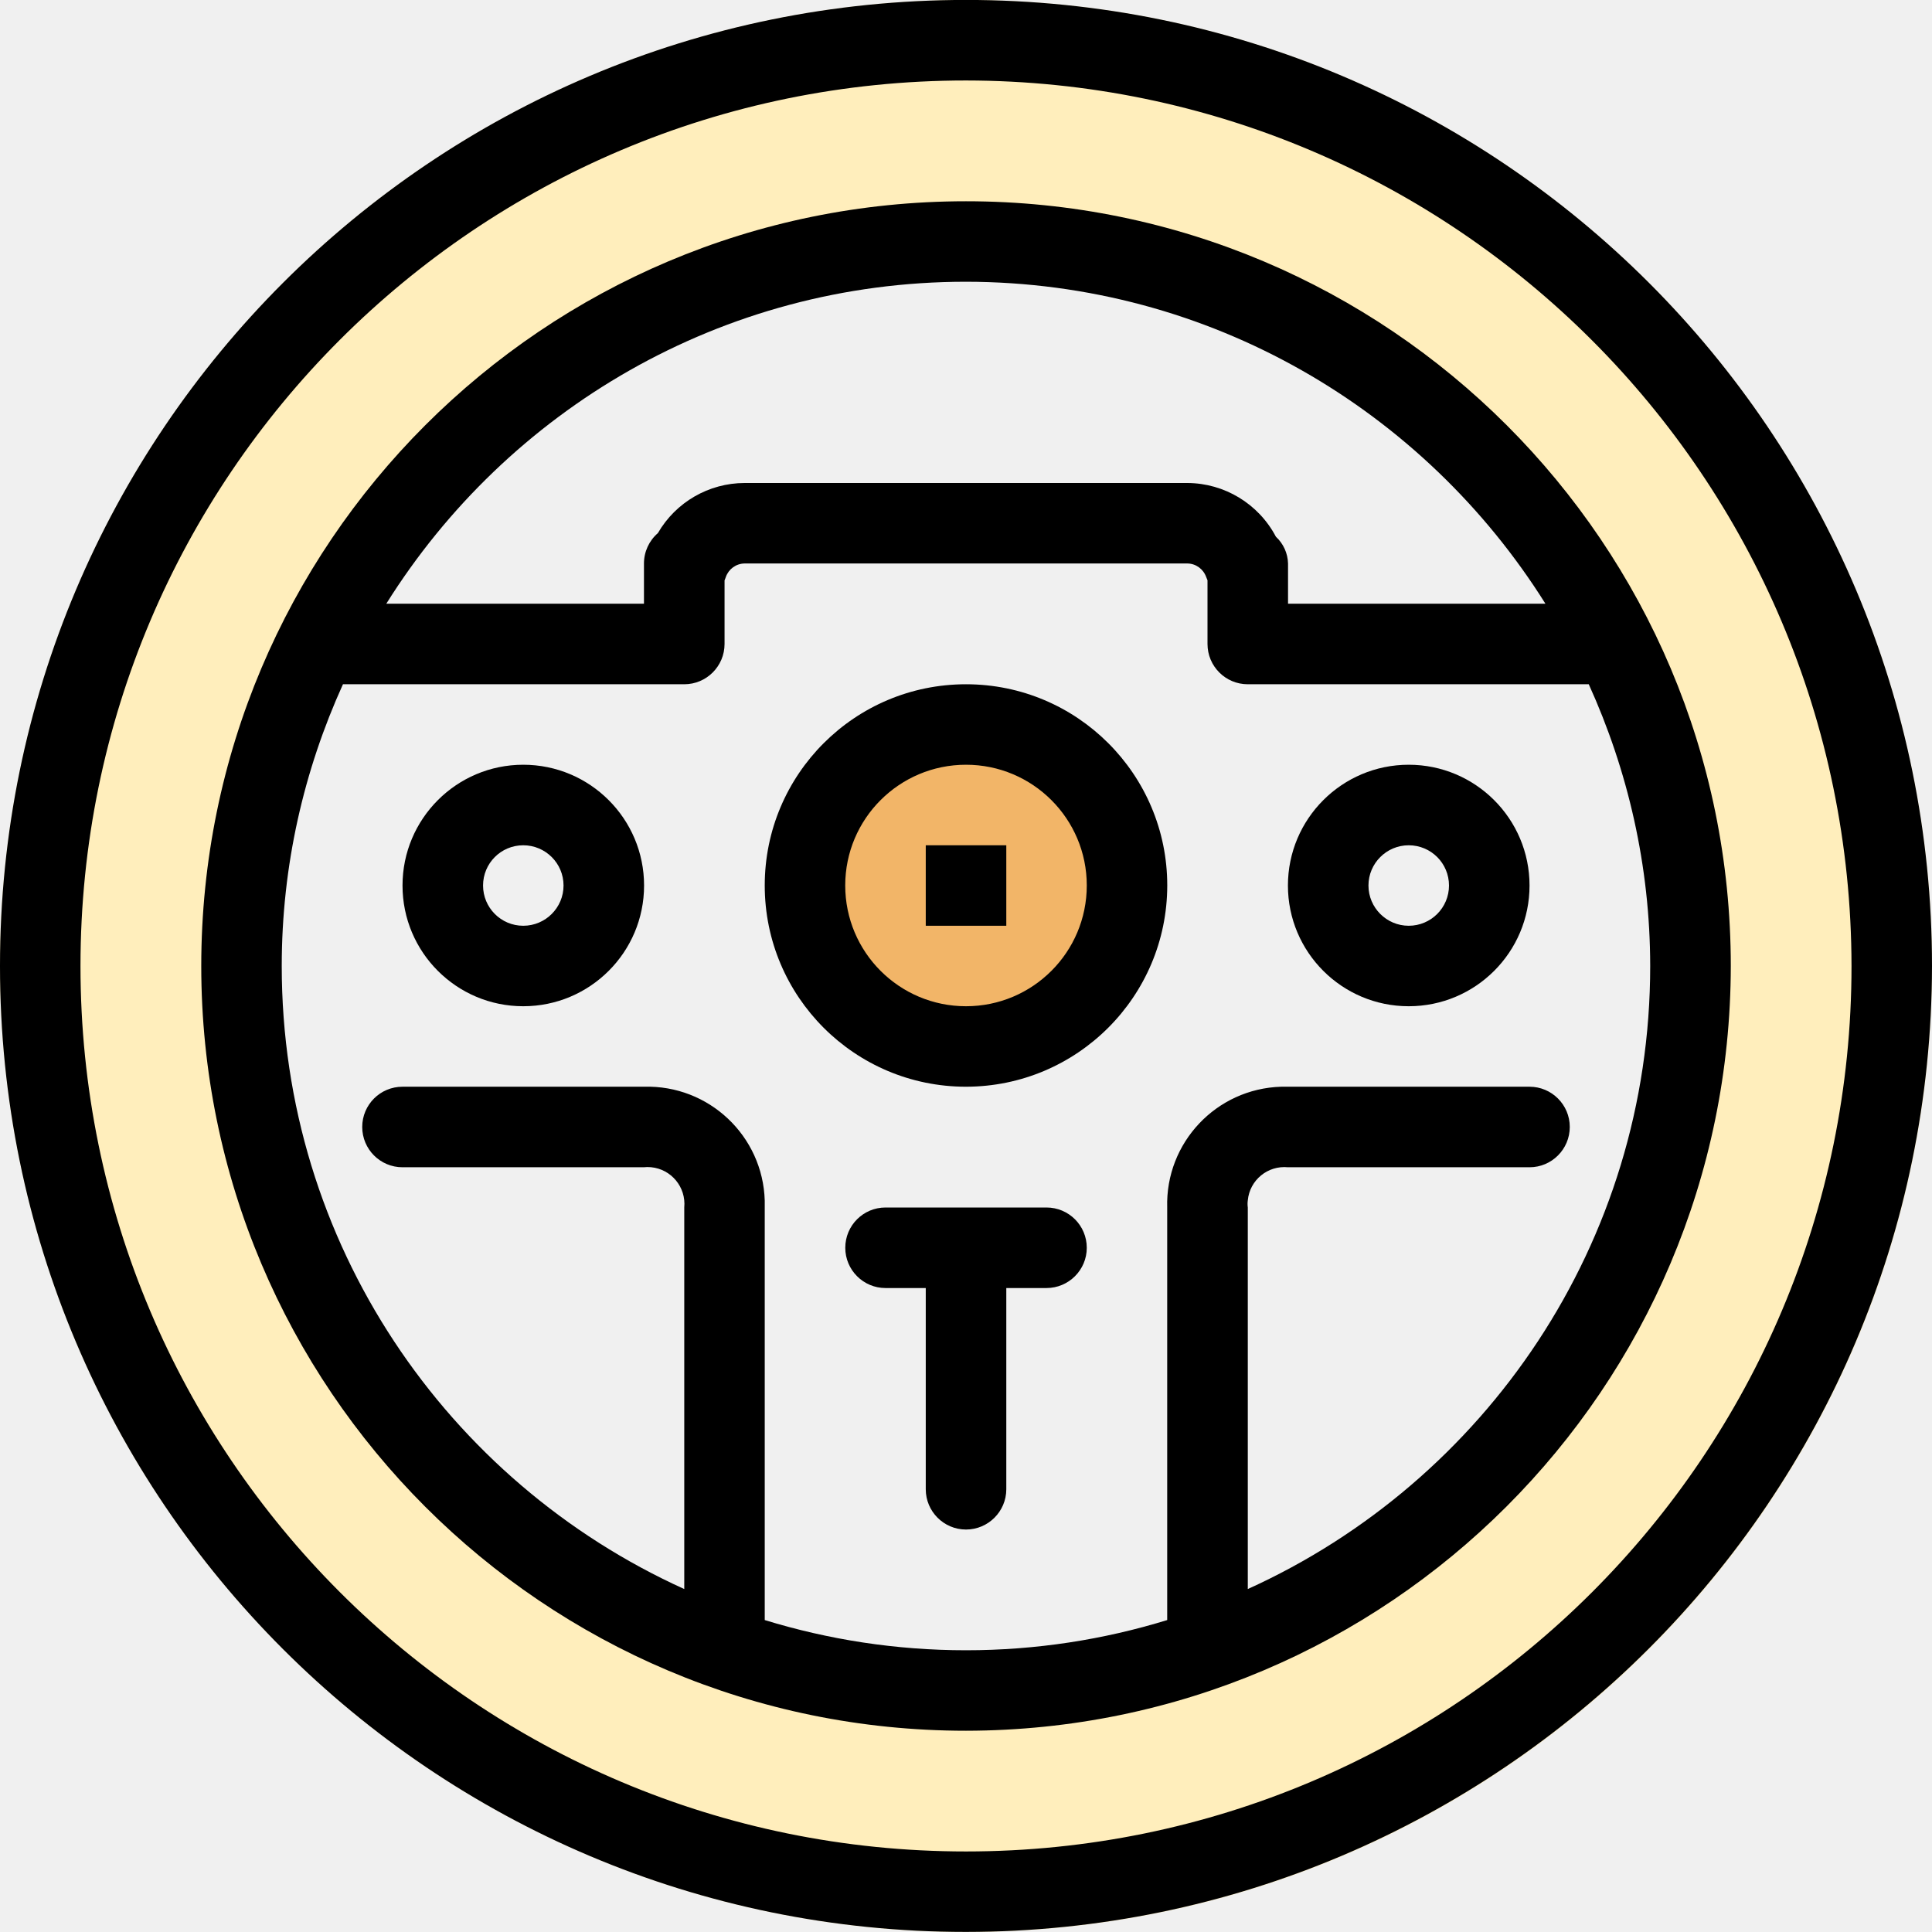
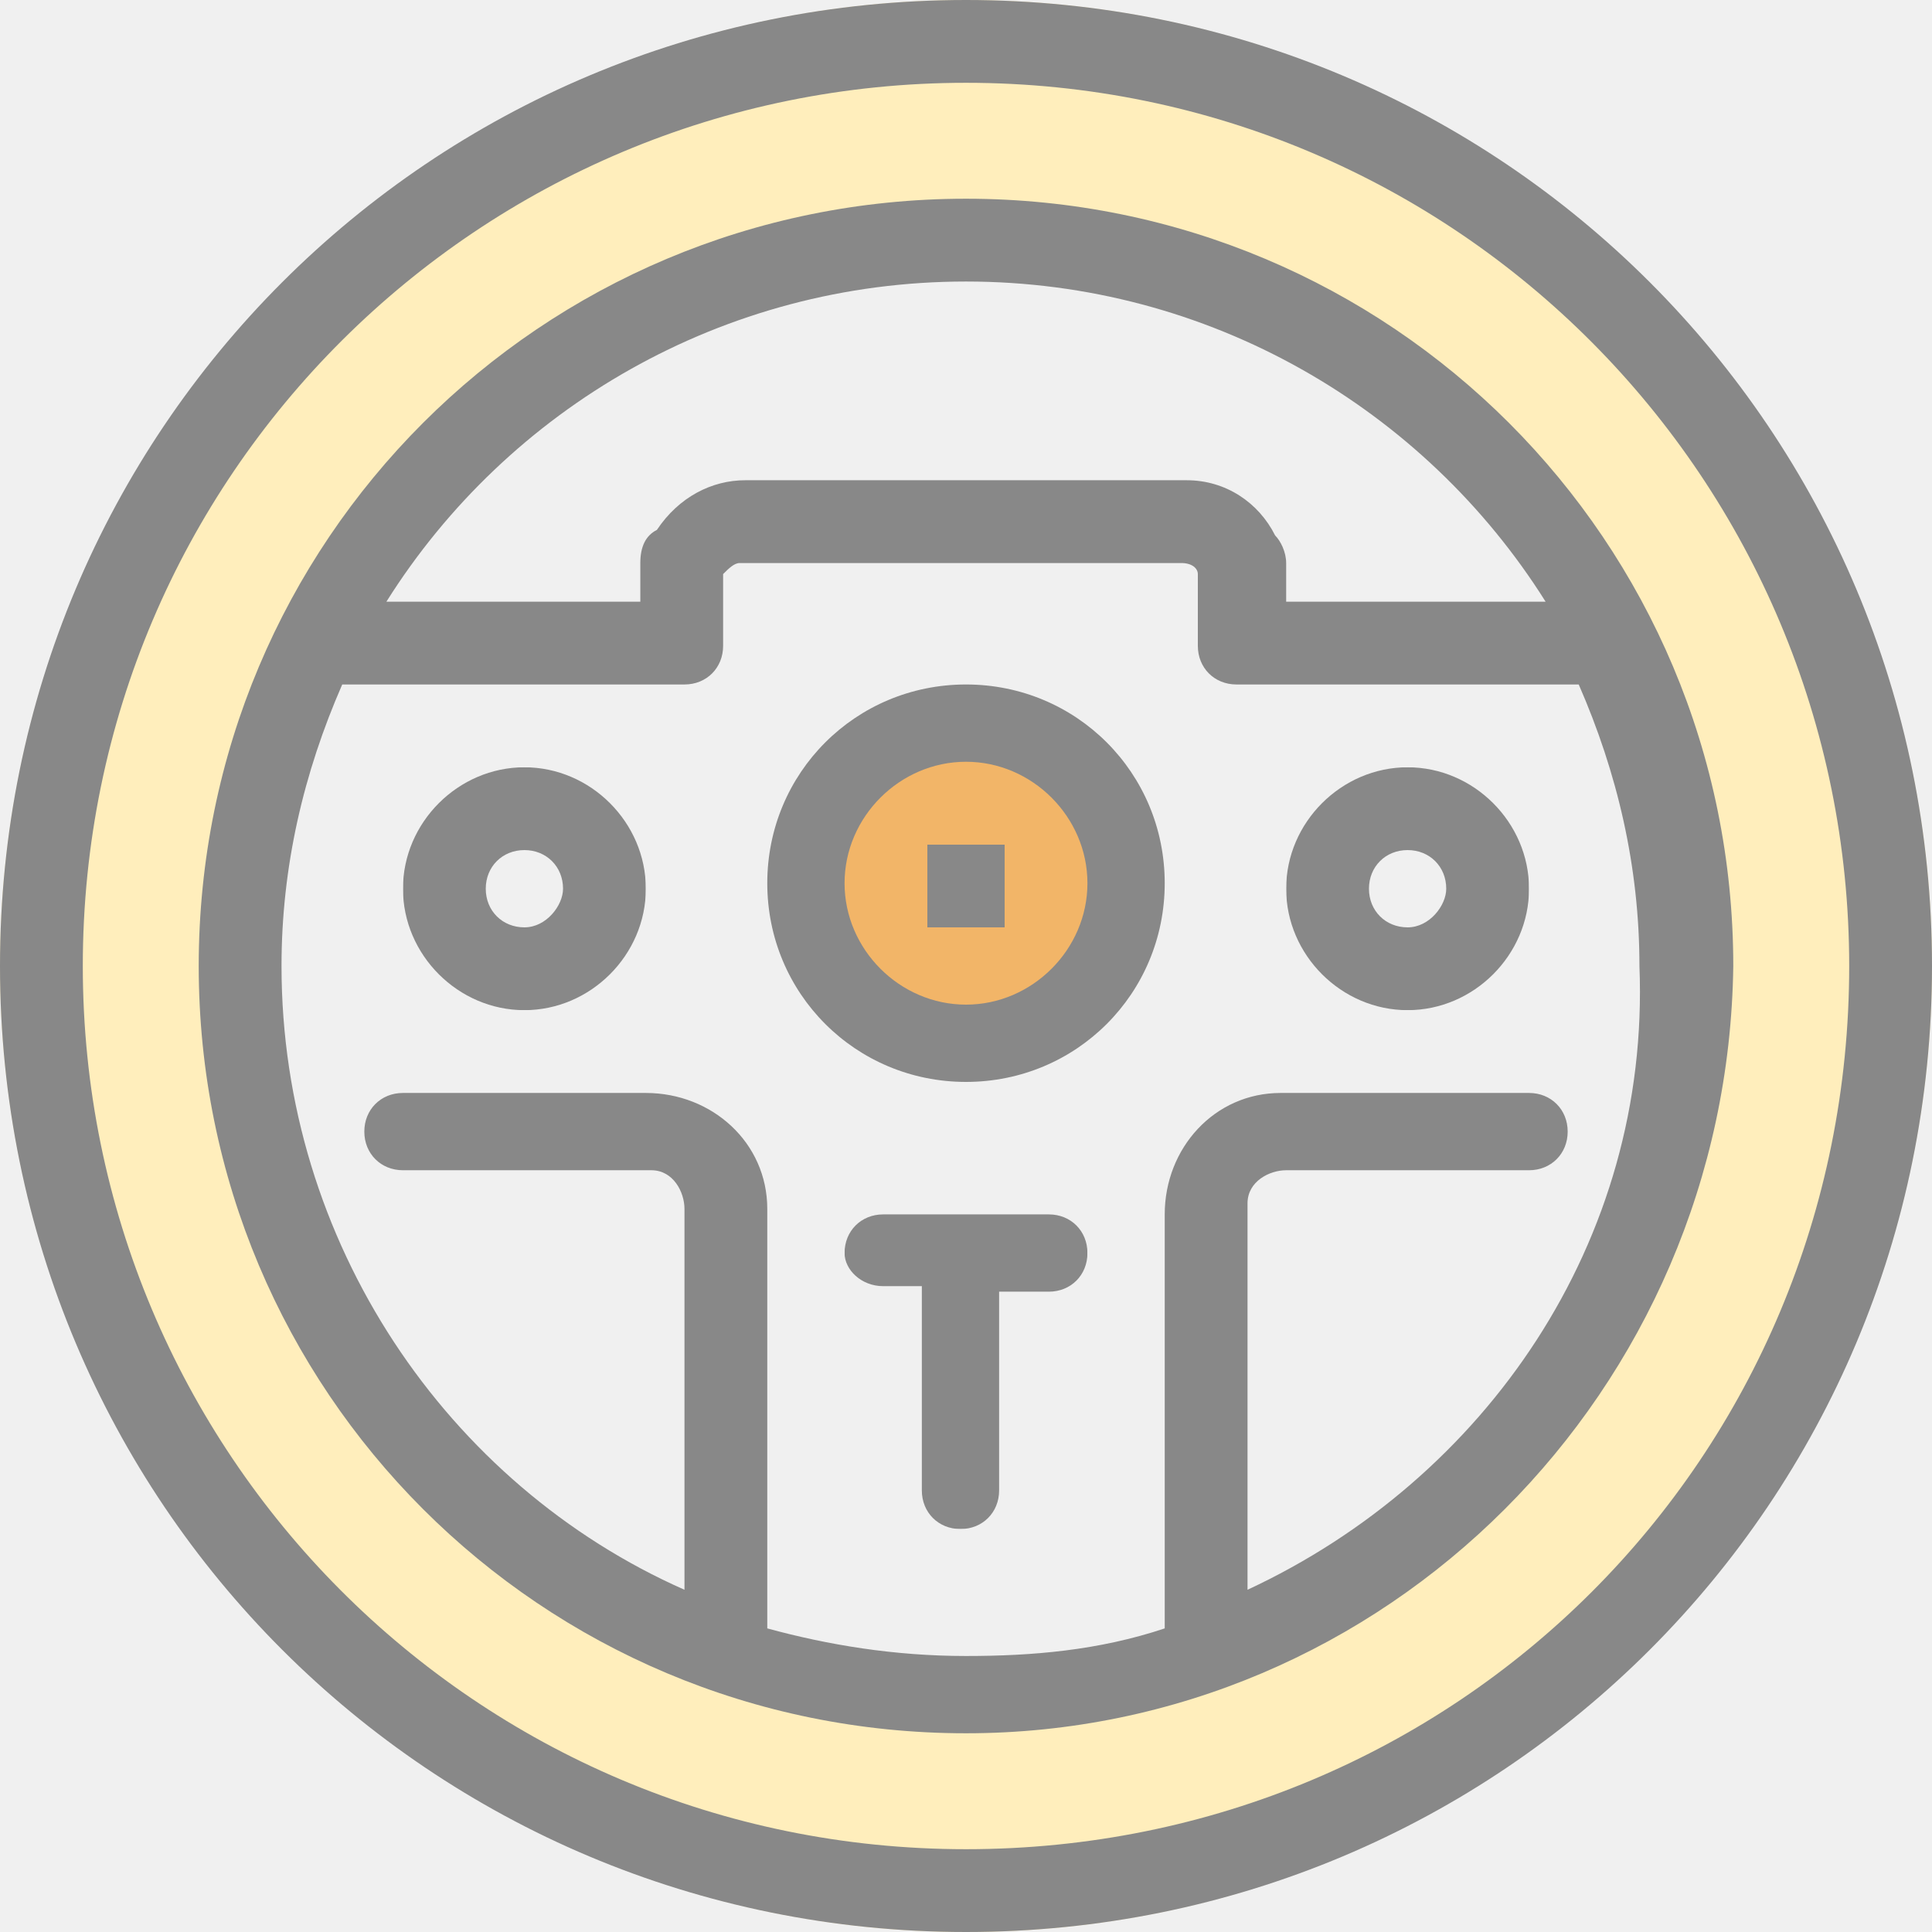
- <svg xmlns="http://www.w3.org/2000/svg" xmlns:xlink="http://www.w3.org/1999/xlink" width="35px" height="35px" viewBox="0 0 35 35" version="1.1">
-   <defs>
-     <polygon id="path-1" points="0 0 35 0 35 34.999 0 34.999" />
-     <polygon id="path-3" points="0 35 35 35 35 0 0 0" />
-     <polygon id="path-5" points="0 35 35 35 35 0 0 0" />
-     <polygon id="path-7" points="0 35 35 35 35 0 0 0" />
-     <polygon id="path-9" points="0 35 35 35 35 0 0 0" />
-   </defs>
-   <g id="Page-1" stroke="none" stroke-width="1" fill="none" fill-rule="evenodd">
+ <svg xmlns="http://www.w3.org/2000/svg" version="1.1" id="Слой_1" x="0px" y="0px" viewBox="0 0 35 35" style="enable-background:new 0 0 35 35;" xml:space="preserve">
+   <style type="text/css">
+ 	.st0{fill:#F2B568;}
+ 	.st1{fill:none;stroke:#FFEEBC;stroke-width:4;}
+ 	.st2{filter:url(#Adobe_OpacityMaskFilter);}
+ 	.st3{fill:#FFFFFF;}
+ 	.st4{mask:url(#mask-2);fill:#888888;}
+ 	.st5{fill:#888888;}
+ 	.st6{filter:url(#Adobe_OpacityMaskFilter_1_);}
+ 	.st7{mask:url(#mask-4);fill:#888888;}
+ 	.st8{filter:url(#Adobe_OpacityMaskFilter_2_);}
+ 	.st9{mask:url(#mask-6);fill:#888888;}
+ 	.st10{filter:url(#Adobe_OpacityMaskFilter_3_);}
+ 	.st11{mask:url(#mask-8);fill:#888888;}
+ 	.st12{filter:url(#Adobe_OpacityMaskFilter_4_);}
+ 	.st13{mask:url(#mask-10);fill:#888888;}
+ </style>
+   <g id="Page-1">
    <g id="Group">
-       <circle id="Oval-2" fill="#F2B568" fill-rule="nonzero" cx="18" cy="16" r="3" />
-       <circle id="Oval" stroke="#FFEEBC" stroke-width="4" fill-rule="nonzero" cx="17.5" cy="17.5" r="15.5" />
+       <circle id="Oval-2" class="st0" cx="18" cy="16" r="3" />
+       <circle id="Oval" class="st1" cx="17.5" cy="17.5" r="15.5" />
      <g id="cddar">
        <g id="Group-3">
          <g id="Fill-1-Clipped">
-             <mask id="mask-2" fill="white">
-               <use xlink:href="#path-1" />
+             <g id="path-1_1_">
+ 					</g>
+             <defs>
+               <filter id="Adobe_OpacityMaskFilter" filterUnits="userSpaceOnUse" x="0" y="0" width="35" height="35">
+                 <feColorMatrix type="matrix" values="1 0 0 0 0  0 1 0 0 0  0 0 1 0 0  0 0 0 1 0" />
+               </filter>
+             </defs>
+             <mask maskUnits="userSpaceOnUse" x="0" y="0" width="35" height="35" id="mask-2">
+               <g class="st2">
+                 <polygon id="path-1" class="st3" points="0,0 35,0 35,35 0,35        " />
+               </g>
            </mask>
-             <g id="path-1" />
-             <path d="M17.5,33.541 C8.641,33.541 1.458,26.36 1.458,17.5 C1.458,8.64 8.641,1.458 17.5,1.458 C26.355,1.468 33.531,8.645 33.542,17.5 C33.542,26.36 26.359,33.541 17.5,33.541 M17.5,-0.001 C7.835,-0.001 0,7.835 0,17.5 C0,27.166 7.835,34.999 17.5,34.999 C27.16,34.989 34.988,27.16 35,17.5 C35,7.835 27.165,-0.001 17.5,-0.001" id="Fill-1" fill="#000000" fill-rule="nonzero" mask="url(#mask-2)" />
+             <path id="Fill-1" class="st4" d="M17.5,33.5c-8.9,0-16-7.2-16-16c0-8.9,7.2-16,16-16c8.9,0,16,7.2,16,16       C33.5,26.4,26.4,33.5,17.5,33.5 M17.5,0C7.8,0,0,7.8,0,17.5C0,27.2,7.8,35,17.5,35C27.2,35,35,27.2,35,17.5       C35,7.8,27.2,0,17.5,0" />
          </g>
        </g>
-         <path d="M22.605,28.787 L22.605,21.875 C22.599,21.831 22.599,21.788 22.605,21.745 C22.64,21.378 22.966,21.11 23.334,21.146 L27.709,21.146 C28.111,21.146 28.438,20.819 28.438,20.416 C28.438,20.014 28.111,19.687 27.709,19.687 L23.334,19.687 C23.291,19.686 23.25,19.686 23.209,19.687 C22.035,19.722 21.111,20.701 21.145,21.875 L21.145,29.349 C19.994,29.703 18.77,29.896 17.5,29.896 C16.23,29.896 15.007,29.703 13.854,29.349 L13.854,21.875 C13.855,21.833 13.855,21.792 13.854,21.75 C13.82,20.577 12.841,19.653 11.666,19.687 L7.292,19.687 C6.888,19.687 6.562,20.014 6.562,20.416 C6.562,20.819 6.888,21.146 7.292,21.146 L11.659,21.146 C11.704,21.141 11.748,21.141 11.793,21.145 C12.162,21.18 12.431,21.507 12.396,21.875 L12.396,28.787 C8.098,26.841 5.104,22.524 5.104,17.5 C5.104,15.678 5.506,13.954 6.213,12.396 L12.396,12.396 C12.799,12.396 13.126,12.069 13.126,11.666 L13.126,10.513 C13.134,10.493 13.143,10.473 13.149,10.453 C13.2,10.308 13.335,10.21 13.489,10.208 L21.511,10.208 C21.665,10.21 21.799,10.308 21.851,10.453 C21.858,10.473 21.866,10.493 21.875,10.512 L21.875,11.666 C21.875,12.069 22.201,12.396 22.605,12.396 L28.782,12.396 C29.489,13.954 29.893,15.678 29.895,17.5 C29.895,22.524 26.901,26.841 22.605,28.787 M17.5,5.104 C21.93,5.109 25.805,7.442 27.997,10.937 L23.334,10.937 L23.334,10.208 C23.329,10.023 23.25,9.849 23.114,9.723 C22.8,9.127 22.183,8.753 21.511,8.75 L13.489,8.75 C12.841,8.751 12.243,9.097 11.918,9.658 C11.758,9.796 11.666,9.997 11.666,10.208 L11.666,10.937 L6.998,10.937 C9.188,7.438 13.068,5.104 17.5,5.104 M17.5,3.646 C9.848,3.646 3.646,9.849 3.646,17.5 C3.646,25.151 9.848,31.354 17.5,31.354 C25.148,31.346 31.346,25.148 31.355,17.5 C31.355,9.849 25.151,3.646 17.5,3.646" id="Fill-4" fill="#000000" fill-rule="nonzero" />
-         <path d="M17.5,18.229 C16.292,18.229 15.312,17.25 15.312,16.041 C15.312,14.833 16.292,13.854 17.5,13.854 C18.708,13.854 19.688,14.833 19.688,16.041 C19.688,17.25 18.708,18.229 17.5,18.229 M17.5,12.396 C15.486,12.396 13.854,14.028 13.854,16.041 C13.854,18.055 15.486,19.687 17.5,19.687 C19.513,19.685 21.144,18.054 21.146,16.041 C21.146,14.028 19.514,12.396 17.5,12.396" id="Fill-6" fill="#000000" fill-rule="nonzero" />
+         <path id="Fill-4" class="st5" d="M22.6,28.8v-6.9c0,0,0-0.1,0-0.1c0-0.4,0.4-0.6,0.7-0.6h4.4c0.4,0,0.7-0.3,0.7-0.7     c0-0.4-0.3-0.7-0.7-0.7h-4.4c0,0-0.1,0-0.1,0c-1.2,0-2.1,1-2.1,2.2v7.5c-1.2,0.4-2.4,0.5-3.6,0.5c-1.3,0-2.5-0.2-3.6-0.5v-7.5     c0,0,0-0.1,0-0.1c0-1.2-1-2.1-2.2-2.1H7.3c-0.4,0-0.7,0.3-0.7,0.7c0,0.4,0.3,0.7,0.7,0.7h4.4c0,0,0.1,0,0.1,0     c0.4,0,0.6,0.4,0.6,0.7v6.9c-4.3-1.9-7.3-6.3-7.3-11.3c0-1.8,0.4-3.5,1.1-5.1h6.2c0.4,0,0.7-0.3,0.7-0.7v-1.2c0,0,0,0,0-0.1     c0.1-0.1,0.2-0.2,0.3-0.2h8c0.2,0,0.3,0.1,0.3,0.2c0,0,0,0,0,0.1v1.2c0,0.4,0.3,0.7,0.7,0.7h6.2c0.7,1.6,1.1,3.3,1.1,5.1     C29.9,22.5,26.9,26.8,22.6,28.8 M17.5,5.1c4.4,0,8.3,2.3,10.5,5.8h-4.7v-0.7c0-0.2-0.1-0.4-0.2-0.5c-0.3-0.6-0.9-1-1.6-1h-8     c-0.6,0-1.2,0.3-1.6,0.9c-0.2,0.1-0.3,0.3-0.3,0.6v0.7H7C9.2,7.4,13.1,5.1,17.5,5.1 M17.5,3.6C9.8,3.6,3.6,9.8,3.6,17.5     s6.2,13.9,13.9,13.9c7.6,0,13.8-6.2,13.9-13.9C31.4,9.8,25.2,3.6,17.5,3.6" />
+         <path id="Fill-6" class="st5" d="M17.5,18.2c-1.2,0-2.2-1-2.2-2.2c0-1.2,1-2.2,2.2-2.2s2.2,1,2.2,2.2     C19.7,17.2,18.7,18.2,17.5,18.2 M17.5,12.4c-2,0-3.6,1.6-3.6,3.6c0,2,1.6,3.6,3.6,3.6c2,0,3.6-1.6,3.6-3.6     C21.1,14,19.5,12.4,17.5,12.4" />
        <g id="Fill-8-Clipped">
-           <mask id="mask-4" fill="white">
-             <use xlink:href="#path-3" />
+           <g id="path-3_1_">
+ 				</g>
+           <defs>
+             <filter id="Adobe_OpacityMaskFilter_1_" filterUnits="userSpaceOnUse" x="16.8" y="15.3" width="1.5" height="1.5">
+               <feColorMatrix type="matrix" values="1 0 0 0 0  0 1 0 0 0  0 0 1 0 0  0 0 0 1 0" />
+             </filter>
+           </defs>
+           <mask maskUnits="userSpaceOnUse" x="16.8" y="15.3" width="1.5" height="1.5" id="mask-4">
+             <g class="st6">
+               <polygon id="path-3" class="st3" points="0,35 35,35 35,0 0,0       " />
+             </g>
          </mask>
-           <g id="path-3" />
-           <polygon id="Fill-8" fill="#000000" fill-rule="nonzero" mask="url(#mask-4)" points="16.771 16.771 18.23 16.771 18.23 15.313 16.771 15.313" />
+           <polygon id="Fill-8" class="st7" points="16.8,16.8 18.2,16.8 18.2,15.3 16.8,15.3     " />
        </g>
        <g id="Fill-10-Clipped">
-           <mask id="mask-6" fill="white">
-             <use xlink:href="#path-5" />
+           <g id="path-3_2_">
+ 				</g>
+           <defs>
+             <filter id="Adobe_OpacityMaskFilter_2_" filterUnits="userSpaceOnUse" x="15.3" y="21.9" width="4.4" height="5.8">
+               <feColorMatrix type="matrix" values="1 0 0 0 0  0 1 0 0 0  0 0 1 0 0  0 0 0 1 0" />
+             </filter>
+           </defs>
+           <mask maskUnits="userSpaceOnUse" x="15.3" y="21.9" width="4.4" height="5.8" id="mask-6">
+             <g class="st8">
+               <polygon id="path-5" class="st3" points="0,35 35,35 35,0 0,0       " />
+             </g>
          </mask>
-           <g id="path-3" />
-           <path d="M16.042,23.334 L16.771,23.334 L16.771,26.98 C16.771,27.381 17.098,27.709 17.5,27.709 C17.902,27.709 18.23,27.381 18.23,26.98 L18.23,23.334 L18.958,23.334 C19.361,23.334 19.688,23.006 19.688,22.605 C19.688,22.201 19.361,21.875 18.958,21.875 L16.042,21.875 C15.639,21.875 15.313,22.201 15.313,22.605 C15.313,23.006 15.639,23.334 16.042,23.334" id="Fill-10" fill="#000000" fill-rule="nonzero" mask="url(#mask-6)" />
+           <path id="Fill-10" class="st9" d="M16,23.3h0.7V27c0,0.4,0.3,0.7,0.7,0.7s0.7-0.3,0.7-0.7v-3.6H19c0.4,0,0.7-0.3,0.7-0.7      c0-0.4-0.3-0.7-0.7-0.7H16c-0.4,0-0.7,0.3-0.7,0.7C15.3,23,15.6,23.3,16,23.3" />
        </g>
        <g id="Fill-11-Clipped">
-           <mask id="mask-8" fill="white">
-             <use xlink:href="#path-7" />
+           <g id="path-3_3_">
+ 				</g>
+           <defs>
+             <filter id="Adobe_OpacityMaskFilter_3_" filterUnits="userSpaceOnUse" x="23.3" y="13.9" width="4.4" height="4.4">
+               <feColorMatrix type="matrix" values="1 0 0 0 0  0 1 0 0 0  0 0 1 0 0  0 0 0 1 0" />
+             </filter>
+           </defs>
+           <mask maskUnits="userSpaceOnUse" x="23.3" y="13.9" width="4.4" height="4.4" id="mask-8">
+             <g class="st10">
+               <polygon id="path-7" class="st3" points="0,35 35,35 35,0 0,0       " />
+             </g>
          </mask>
-           <g id="path-3" />
-           <path d="M25.52,16.771 C25.119,16.771 24.791,16.444 24.791,16.042 C24.791,15.639 25.119,15.313 25.52,15.313 C25.924,15.313 26.25,15.639 26.25,16.042 C26.25,16.444 25.924,16.771 25.52,16.771 M25.52,13.854 C24.312,13.854 23.332,14.834 23.332,16.042 C23.332,17.25 24.312,18.229 25.52,18.229 C26.729,18.229 27.709,17.25 27.709,16.042 C27.709,14.834 26.729,13.854 25.52,13.854" id="Fill-11" fill="#000000" fill-rule="nonzero" mask="url(#mask-8)" />
+           <path id="Fill-11" class="st11" d="M25.5,16.8c-0.4,0-0.7-0.3-0.7-0.7c0-0.4,0.3-0.7,0.7-0.7c0.4,0,0.7,0.3,0.7,0.7      C26.2,16.4,25.9,16.8,25.5,16.8 M25.5,13.9c-1.2,0-2.2,1-2.2,2.2s1,2.2,2.2,2.2s2.2-1,2.2-2.2S26.7,13.9,25.5,13.9" />
        </g>
        <g id="Fill-12-Clipped">
-           <mask id="mask-10" fill="white">
-             <use xlink:href="#path-9" />
+           <g id="path-3_4_">
+ 				</g>
+           <defs>
+             <filter id="Adobe_OpacityMaskFilter_4_" filterUnits="userSpaceOnUse" x="7.3" y="13.9" width="4.4" height="4.4">
+               <feColorMatrix type="matrix" values="1 0 0 0 0  0 1 0 0 0  0 0 1 0 0  0 0 0 1 0" />
+             </filter>
+           </defs>
+           <mask maskUnits="userSpaceOnUse" x="7.3" y="13.9" width="4.4" height="4.4" id="mask-10">
+             <g class="st12">
+               <polygon id="path-9" class="st3" points="0,35 35,35 35,0 0,0       " />
+             </g>
          </mask>
-           <g id="path-3" />
-           <path d="M9.479,16.771 C9.076,16.771 8.751,16.444 8.751,16.042 C8.751,15.639 9.076,15.313 9.479,15.313 C9.882,15.313 10.209,15.639 10.209,16.042 C10.209,16.444 9.882,16.771 9.479,16.771 M9.479,13.854 C8.271,13.854 7.292,14.834 7.292,16.042 C7.292,17.25 8.271,18.229 9.479,18.229 C10.688,18.229 11.668,17.25 11.668,16.042 C11.668,14.834 10.688,13.854 9.479,13.854" id="Fill-12" fill="#000000" fill-rule="nonzero" mask="url(#mask-10)" />
+           <path id="Fill-12" class="st13" d="M9.5,16.8c-0.4,0-0.7-0.3-0.7-0.7c0-0.4,0.3-0.7,0.7-0.7c0.4,0,0.7,0.3,0.7,0.7      C10.2,16.4,9.9,16.8,9.5,16.8 M9.5,13.9c-1.2,0-2.2,1-2.2,2.2s1,2.2,2.2,2.2s2.2-1,2.2-2.2S10.7,13.9,9.5,13.9" />
        </g>
      </g>
    </g>
  </g>
</svg>
